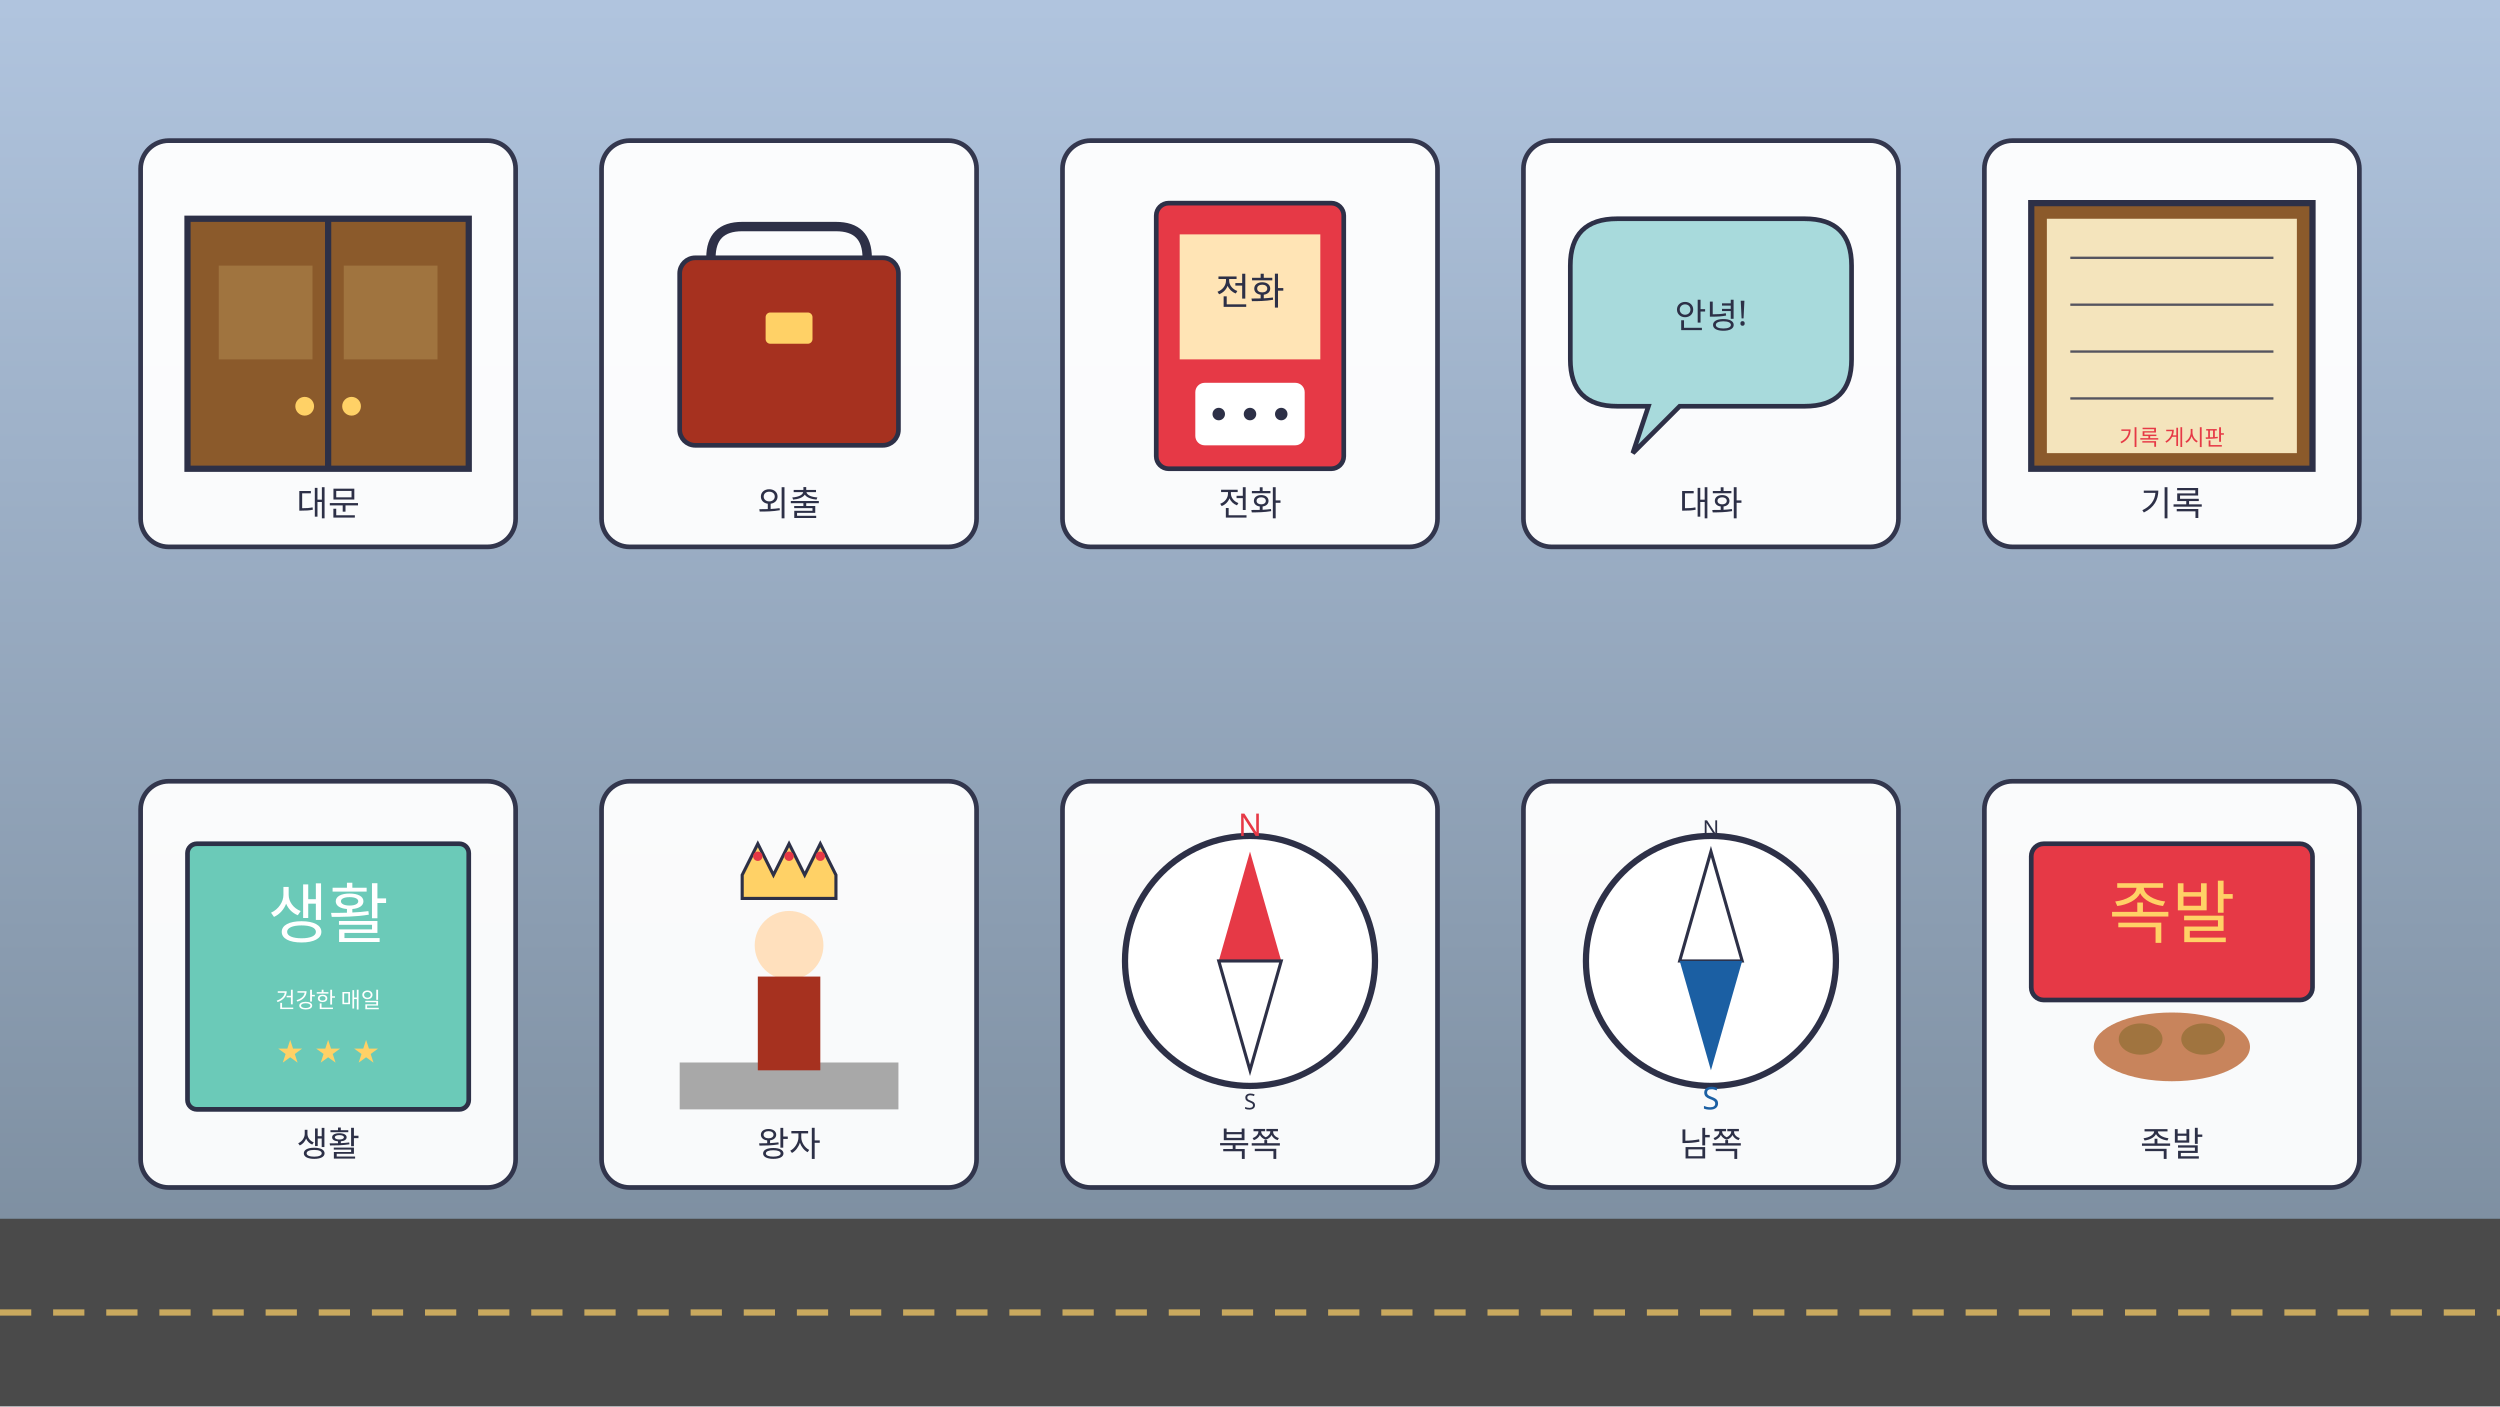
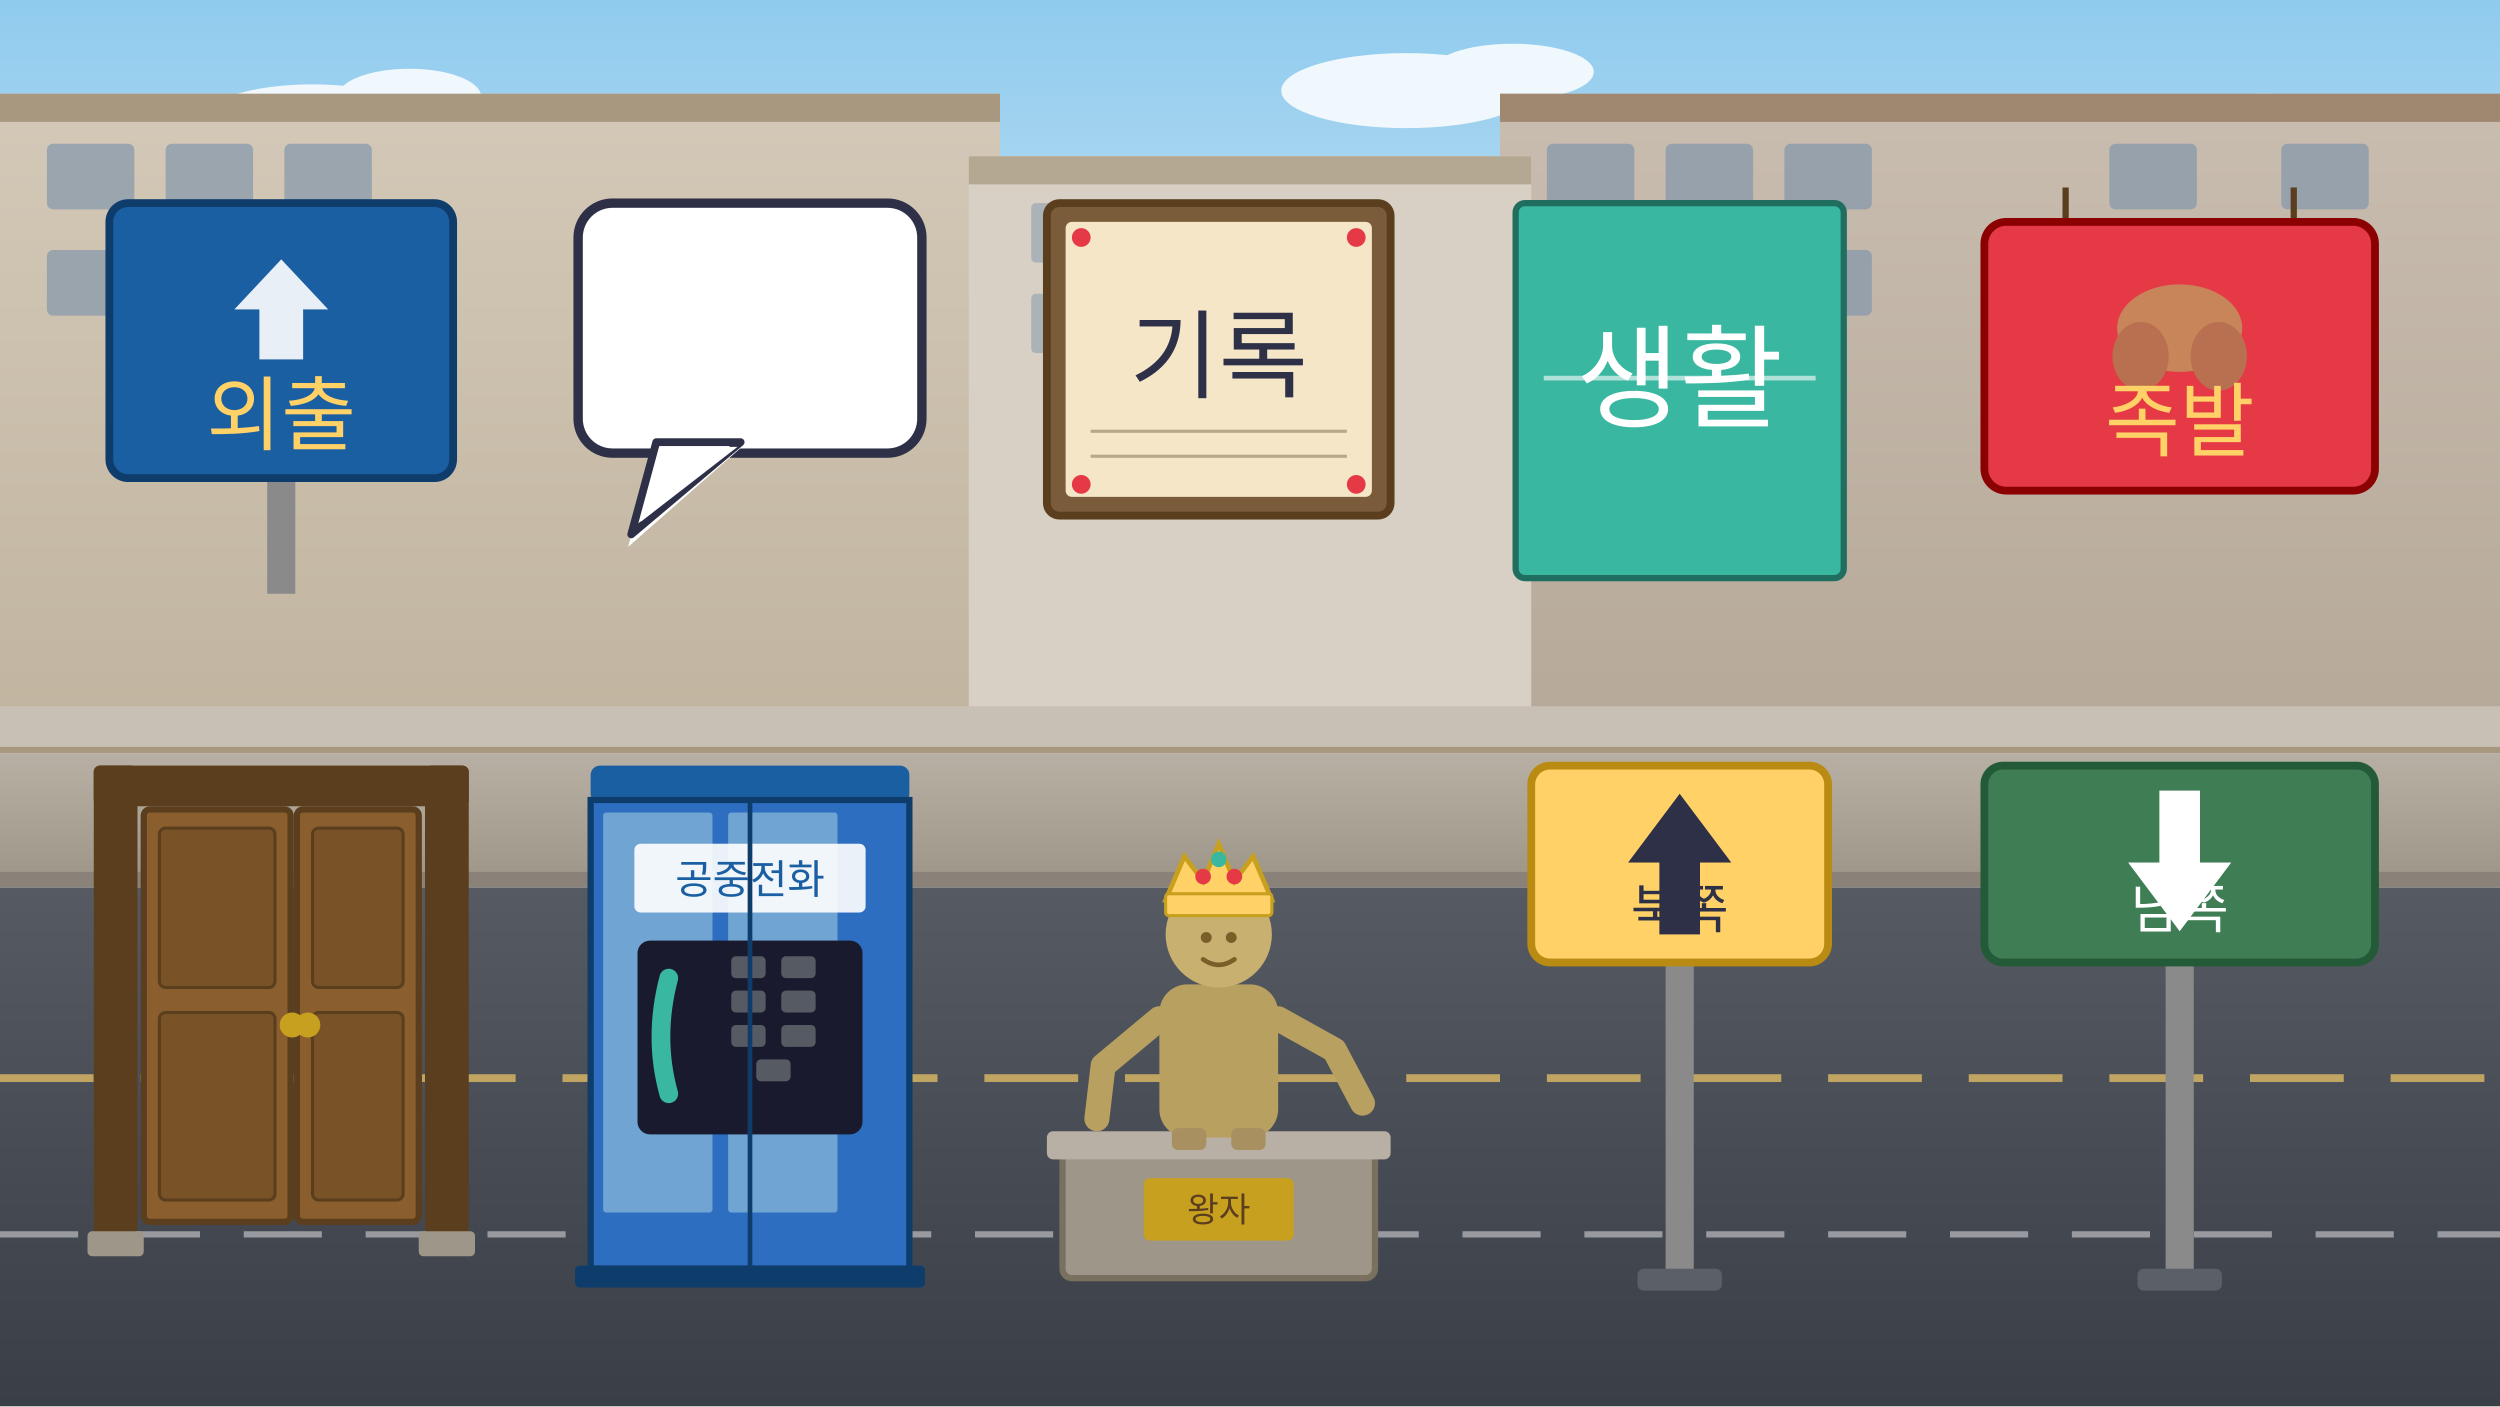
<svg xmlns="http://www.w3.org/2000/svg" viewBox="0 0 1600 900" preserveAspectRatio="xMidYMid meet" aria-label="거리 사건 일러스트">
  <defs>
-     <linearGradient id="rd-sky" x1="0" y1="0" x2="0" y2="1">
-       <stop offset="0" stop-color="#B0C4DE" />
-       <stop offset="1" stop-color="#778899" />
+     <linearGradient id="st-sky" x1="0" y1="0" x2="0" y2="1">
+       <stop offset="0" stop-color="#8FCBEE" />
+       <stop offset="0.5" stop-color="#BFE0F2" />
+       <stop offset="1" stop-color="#E8F4FB" />
+     </linearGradient>
+     <linearGradient id="st-wall-l" x1="0" y1="0" x2="0" y2="1">
+       <stop offset="0" stop-color="#D4C9B8" />
+       <stop offset="1" stop-color="#C0B49F" />
+     </linearGradient>
+     <linearGradient id="st-wall-r" x1="0" y1="0" x2="0" y2="1">
+       <stop offset="0" stop-color="#C9BDB0" />
+       <stop offset="1" stop-color="#B5A898" />
+     </linearGradient>
+     <linearGradient id="st-road" x1="0" y1="0" x2="0" y2="1">
+       <stop offset="0" stop-color="#555A63" />
+       <stop offset="1" stop-color="#3A3E46" />
+     </linearGradient>
+     <linearGradient id="st-sidewalk" x1="0" y1="0" x2="0" y2="1">
+       <stop offset="0" stop-color="#B8B0A4" />
+       <stop offset="1" stop-color="#9E9688" />
    </linearGradient>
  </defs>
-   <rect x="0" y="0" width="1600" height="900" fill="url(#rd-sky)" />
-   <rect x="0" y="780" width="1600" height="120" fill="#4a4a4a" />
-   <g stroke="#FFD166" stroke-width="4" stroke-dasharray="20 14" opacity="0.7">
-     <line x1="0" y1="840" x2="1600" y2="840" />
+   <rect x="0" y="0" width="1600" height="460" fill="url(#st-sky)" />
+   <g fill="#ffffff" opacity="0.85">
+     <ellipse cx="200" cy="76" rx="70" ry="22" />
+     <ellipse cx="262" cy="62" rx="46" ry="18" />
+     <ellipse cx="900" cy="58" rx="80" ry="24" />
+     <ellipse cx="968" cy="46" rx="52" ry="18" />
+     <ellipse cx="1390" cy="86" rx="60" ry="18" />
+     <ellipse cx="1448" cy="74" rx="38" ry="14" />
  </g>
-   <g transform="translate(90,90)">
-     <rect x="0" y="0" width="240" height="260" rx="18" fill="#fff" opacity="0.95" stroke="#2D3047" stroke-width="3" />
-     <rect x="30" y="50" width="180" height="160" fill="#8B5A2B" stroke="#2D3047" stroke-width="4" />
-     <line x1="120" y1="50" x2="120" y2="210" stroke="#2D3047" stroke-width="4" />
-     <rect x="50" y="80" width="60" height="60" fill="#A0743F" />
-     <rect x="130" y="80" width="60" height="60" fill="#A0743F" />
-     <circle cx="105" cy="170" r="6" fill="#FFD166" />
-     <circle cx="135" cy="170" r="6" fill="#FFD166" />
-     <text x="120" y="240" text-anchor="middle" font-family="'Gowun Dodum', sans-serif" font-size="22" fill="#2D3047">대문</text>
+   <rect x="0" y="60" width="640" height="420" fill="url(#st-wall-l)" />
+   <rect x="0" y="60" width="640" height="18" fill="#A89880" />
+   <g fill="#7E93AB" opacity="0.65">
+     <rect x="30" y="92" width="56" height="42" rx="4" />
+     <rect x="106" y="92" width="56" height="42" rx="4" />
+     <rect x="182" y="92" width="56" height="42" rx="4" />
+     <rect x="30" y="160" width="56" height="42" rx="4" />
+     <rect x="106" y="160" width="56" height="42" rx="4" />
+     <rect x="182" y="160" width="56" height="42" rx="4" />
  </g>
-   <g transform="translate(385,90)">
-     <rect x="0" y="0" width="240" height="260" rx="18" fill="#fff" opacity="0.95" stroke="#2D3047" stroke-width="3" />
-     <path d="M 70,75 Q 70,55 90,55 L 150,55 Q 170,55 170,75" stroke="#2D3047" stroke-width="6" fill="none" />
-     <rect x="50" y="75" width="140" height="120" rx="10" fill="#A6311F" stroke="#2D3047" stroke-width="3" />
-     <rect x="105" y="110" width="30" height="20" rx="3" fill="#FFD166" />
-     <text x="120" y="240" text-anchor="middle" font-family="'Gowun Dodum', sans-serif" font-size="22" fill="#2D3047">외출</text>
+   <rect x="960" y="60" width="640" height="420" fill="url(#st-wall-r)" />
+   <rect x="960" y="60" width="640" height="18" fill="#A08870" />
+   <g fill="#7E93AB" opacity="0.65">
+     <rect x="990" y="92" width="56" height="42" rx="4" />
+     <rect x="1066" y="92" width="56" height="42" rx="4" />
+     <rect x="1142" y="92" width="56" height="42" rx="4" />
+     <rect x="1350" y="92" width="56" height="42" rx="4" />
+     <rect x="1460" y="92" width="56" height="42" rx="4" />
+     <rect x="990" y="160" width="56" height="42" rx="4" />
+     <rect x="1066" y="160" width="56" height="42" rx="4" />
+     <rect x="1142" y="160" width="56" height="42" rx="4" />
  </g>
-   <g transform="translate(680,90)">
-     <rect x="0" y="0" width="240" height="260" rx="18" fill="#fff" opacity="0.95" stroke="#2D3047" stroke-width="3" />
-     <rect x="60" y="40" width="120" height="170" rx="8" fill="#E63946" stroke="#2D3047" stroke-width="3" />
-     <rect x="75" y="60" width="90" height="80" fill="#FFE4B5" />
-     <rect x="85" y="155" width="70" height="40" rx="6" fill="#fff" />
-     <text x="120" y="105" text-anchor="middle" font-family="'Jua', sans-serif" font-size="24" fill="#2D3047">전화</text>
-     <circle cx="100" cy="175" r="4" fill="#2D3047" />
-     <circle cx="120" cy="175" r="4" fill="#2D3047" />
-     <circle cx="140" cy="175" r="4" fill="#2D3047" />
-     <text x="120" y="240" text-anchor="middle" font-family="'Gowun Dodum', sans-serif" font-size="22" fill="#2D3047">전화</text>
+   <rect x="620" y="100" width="360" height="380" fill="#D8D0C4" />
+   <rect x="620" y="100" width="360" height="18" fill="#B4A892" />
+   <g fill="#7E93AB" opacity="0.5">
+     <rect x="660" y="130" width="50" height="38" rx="3" />
+     <rect x="730" y="130" width="50" height="38" rx="3" />
+     <rect x="800" y="130" width="50" height="38" rx="3" />
+     <rect x="660" y="188" width="50" height="38" rx="3" />
+     <rect x="730" y="188" width="50" height="38" rx="3" />
+     <rect x="800" y="188" width="50" height="38" rx="3" />
  </g>
-   <g transform="translate(975,90)">
-     <rect x="0" y="0" width="240" height="260" rx="18" fill="#fff" opacity="0.95" stroke="#2D3047" stroke-width="3" />
-     <path d="M 30,80 Q 30,50 60,50 L 180,50 Q 210,50 210,80 L 210,140 Q 210,170 180,170 L 100,170 L 70,200 L 80,170 L 60,170 Q 30,170 30,140 Z" fill="#A8DADC" stroke="#2D3047" stroke-width="3" />
-     <text x="120" y="120" text-anchor="middle" font-family="'Jua', sans-serif" font-size="22" fill="#2D3047">안녕!</text>
-     <text x="120" y="240" text-anchor="middle" font-family="'Gowun Dodum', sans-serif" font-size="22" fill="#2D3047">대화</text>
+   <rect x="0" y="452" width="1600" height="28" fill="#C8C0B4" />
+   <rect x="0" y="478" width="1600" height="4" fill="#A89880" />
+   <rect x="0" y="482" width="1600" height="80" fill="url(#st-sidewalk)" />
+   <rect x="0" y="558" width="1600" height="10" fill="#8A8278" />
+   <rect x="0" y="568" width="1600" height="332" fill="url(#st-road)" />
+   <g stroke="#FFD166" stroke-width="5" stroke-dasharray="60,30" opacity="0.65">
+     <line x1="0" y1="690" x2="1600" y2="690" />
  </g>
-   <g transform="translate(1270,90)">
-     <rect x="0" y="0" width="240" height="260" rx="18" fill="#fff" opacity="0.95" stroke="#2D3047" stroke-width="3" />
-     <rect x="30" y="40" width="180" height="170" fill="#8B5A2B" stroke="#2D3047" stroke-width="4" />
-     <rect x="40" y="50" width="160" height="150" fill="#F4E4BC" />
-     <g stroke="#2D3047" stroke-width="1.5" opacity="0.8">
-       <line x1="55" y1="75" x2="185" y2="75" />
-       <line x1="55" y1="105" x2="185" y2="105" />
-       <line x1="55" y1="135" x2="185" y2="135" />
-       <line x1="55" y1="165" x2="185" y2="165" />
+   <g stroke="#ffffff" stroke-width="4" stroke-dasharray="50,28" opacity="0.45">
+     <line x1="0" y1="790" x2="1600" y2="790" />
+   </g>
+   <g data-hit="1" transform="translate(50,120)">
+     <rect class="hit-pad" x="0" y="0" width="260" height="260" fill="transparent" />
+     <rect x="121" y="184" width="18" height="76" fill="#8A8A8A" />
+     <rect x="20" y="10" width="220" height="176" rx="12" fill="#1B5FA3" stroke="#0E3C6B" stroke-width="5" />
+     <polygon points="130,46 100,78 116,78 116,110 144,110 144,78 160,78" fill="#ffffff" opacity="0.9" />
+     <text x="130" y="164" text-anchor="middle" font-family="'Jua', sans-serif" font-size="52" fill="#FFD166">외출</text>
+   </g>
+   <g data-hit="3" transform="translate(360,120)">
+     <rect class="hit-pad" x="0" y="0" width="240" height="260" fill="transparent" />
+     <rect x="10" y="10" width="220" height="160" rx="22" fill="#ffffff" stroke="#2D3047" stroke-width="6" />
+     <polygon points="60,165 42,230 116,165" fill="#ffffff" />
+     <polygon points="60,163 44,222 114,163" fill="#ffffff" stroke="#2D3047" stroke-width="5" stroke-linejoin="round" />
+     <polygon points="62,166 50,214 112,166" fill="#ffffff" />
+   </g>
+   <g data-hit="4" transform="translate(660,120)">
+     <rect class="hit-pad" x="0" y="0" width="240" height="260" fill="transparent" />
+     <rect x="10" y="10" width="220" height="200" rx="8" fill="#7A5B3A" stroke="#5A3E1E" stroke-width="5" />
+     <rect x="22" y="22" width="196" height="176" rx="4" fill="#F5E6C8" />
+     <text x="120" y="130" text-anchor="middle" font-family="'Jua', sans-serif" font-size="62" fill="#2D3047">기록</text>
+     <circle cx="32" cy="32" r="6" fill="#E63946" />
+     <circle cx="208" cy="32" r="6" fill="#E63946" />
+     <circle cx="32" cy="190" r="6" fill="#E63946" />
+     <circle cx="208" cy="190" r="6" fill="#E63946" />
+     <line x1="38" y1="156" x2="202" y2="156" stroke="#B8A888" stroke-width="2" />
+     <line x1="38" y1="172" x2="202" y2="172" stroke="#B8A888" stroke-width="2" />
+   </g>
+   <g data-hit="5" transform="translate(960,120)">
+     <rect class="hit-pad" x="0" y="0" width="230" height="260" fill="transparent" />
+     <rect x="10" y="10" width="210" height="240" rx="6" fill="#39B7A0" stroke="#1F6E60" stroke-width="4" />
+     <text x="115" y="148" text-anchor="middle" font-family="'Jua', sans-serif" font-size="72" fill="#ffffff">생활</text>
+     <line x1="28" y1="122" x2="202" y2="122" stroke="#ffffff" stroke-width="3" opacity="0.6" />
+   </g>
+   <g data-hit="9" transform="translate(1250,120)">
+     <rect class="hit-pad" x="0" y="0" width="290" height="260" fill="transparent" />
+     <line x1="72" y1="0" x2="72" y2="24" stroke="#5A3E1E" stroke-width="4" />
+     <line x1="218" y1="0" x2="218" y2="24" stroke="#5A3E1E" stroke-width="4" />
+     <rect x="20" y="22" width="250" height="172" rx="14" fill="#E63946" stroke="#8B0000" stroke-width="5" />
+     <ellipse cx="145" cy="90" rx="40" ry="28" fill="#C8855A" />
+     <ellipse cx="120" cy="108" rx="18" ry="22" fill="#B87050" />
+     <ellipse cx="170" cy="108" rx="18" ry="22" fill="#B87050" />
+     <text x="145" y="168" text-anchor="middle" font-family="'Jua', sans-serif" font-size="52" fill="#FFD166">족발</text>
+   </g>
+   <g data-hit="0" transform="translate(50,480)">
+     <rect class="hit-pad" x="0" y="0" width="260" height="350" fill="transparent" />
+     <rect x="10" y="10" width="28" height="300" rx="4" fill="#5A3E1E" />
+     <rect x="222" y="10" width="28" height="300" rx="4" fill="#5A3E1E" />
+     <rect x="10" y="10" width="240" height="26" rx="4" fill="#5A3E1E" />
+     <rect x="42" y="38" width="94" height="264" rx="4" fill="#8B5E2E" stroke="#5A3E1E" stroke-width="4" />
+     <rect x="140" y="38" width="78" height="264" rx="4" fill="#8B5E2E" stroke="#5A3E1E" stroke-width="4" />
+     <rect x="52" y="50" width="74" height="102" rx="4" fill="#7A5228" stroke="#5A3E1E" stroke-width="2" />
+     <rect x="52" y="168" width="74" height="120" rx="4" fill="#7A5228" stroke="#5A3E1E" stroke-width="2" />
+     <rect x="150" y="50" width="58" height="102" rx="4" fill="#7A5228" stroke="#5A3E1E" stroke-width="2" />
+     <rect x="150" y="168" width="58" height="120" rx="4" fill="#7A5228" stroke="#5A3E1E" stroke-width="2" />
+     <circle cx="137" cy="176" r="8" fill="#C8A020" />
+     <circle cx="147" cy="176" r="8" fill="#C8A020" />
+     <rect x="6" y="308" width="36" height="16" rx="3" fill="#9E9688" />
+     <rect x="218" y="308" width="36" height="16" rx="3" fill="#9E9688" />
+   </g>
+   <g data-hit="2" transform="translate(360,480)">
+     <rect class="hit-pad" x="0" y="0" width="240" height="350" fill="transparent" />
+     <rect x="18" y="10" width="204" height="24" rx="6" fill="#1B5FA3" />
+     <rect x="18" y="32" width="204" height="300" fill="#2D6EC0" stroke="#0E3C6B" stroke-width="4" />
+     <rect x="26" y="40" width="70" height="256" rx="2" fill="#BFE7EA" opacity="0.45" />
+     <rect x="106" y="40" width="70" height="256" rx="2" fill="#BFE7EA" opacity="0.45" />
+     <rect x="46" y="60" width="148" height="44" rx="4" fill="#ffffff" opacity="0.9" />
+     <text x="120" y="92" text-anchor="middle" font-family="'Jua', sans-serif" font-size="26" fill="#1B5FA3">공중전화</text>
+     <rect x="48" y="122" width="144" height="124" rx="8" fill="#1a1a2e" />
+     <path d="M 68,146 Q 58,184 68,220" stroke="#39B7A0" stroke-width="12" fill="none" stroke-linecap="round" />
+     <g fill="#555A63">
+       <rect x="108" y="132" width="22" height="14" rx="3" />
+       <rect x="140" y="132" width="22" height="14" rx="3" />
+       <rect x="108" y="154" width="22" height="14" rx="3" />
+       <rect x="140" y="154" width="22" height="14" rx="3" />
+       <rect x="108" y="176" width="22" height="14" rx="3" />
+       <rect x="140" y="176" width="22" height="14" rx="3" />
+       <rect x="124" y="198" width="22" height="14" rx="3" />
    </g>
-     <text x="120" y="195" text-anchor="middle" font-family="'Jua', sans-serif" font-size="14" fill="#E63946">기록 게시판</text>
-     <text x="120" y="240" text-anchor="middle" font-family="'Gowun Dodum', sans-serif" font-size="22" fill="#2D3047">기록</text>
+     <line x1="120" y1="32" x2="120" y2="332" stroke="#0E3C6B" stroke-width="3" />
+     <rect x="8" y="330" width="224" height="14" rx="3" fill="#0E3C6B" />
  </g>
-   <g transform="translate(90,500)">
-     <rect x="0" y="0" width="240" height="260" rx="18" fill="#fff" opacity="0.95" stroke="#2D3047" stroke-width="3" />
-     <rect x="30" y="40" width="180" height="170" rx="6" fill="#6BCAB8" stroke="#2D3047" stroke-width="3" />
-     <text x="120" y="100" text-anchor="middle" font-family="'Jua', sans-serif" font-size="42" fill="#fff">생활</text>
-     <text x="120" y="145" text-anchor="middle" font-family="'Gowun Dodum', sans-serif" font-size="14" fill="#fff">건강한 매일</text>
-     <text x="120" y="180" text-anchor="middle" font-family="'Jua', sans-serif" font-size="20" fill="#FFD166">★ ★ ★</text>
-     <text x="120" y="240" text-anchor="middle" font-family="'Gowun Dodum', sans-serif" font-size="22" fill="#2D3047">생활</text>
+   <g data-hit="6" transform="translate(660,480)">
+     <rect class="hit-pad" x="0" y="0" width="240" height="350" fill="transparent" />
+     <rect x="20" y="254" width="200" height="84" rx="6" fill="#9E9688" stroke="#7A7060" stroke-width="4" />
+     <rect x="10" y="244" width="220" height="18" rx="4" fill="#B8B0A4" />
+     <rect x="72" y="274" width="96" height="40" rx="4" fill="#C8A020" />
+     <text x="120" y="302" text-anchor="middle" font-family="'Jua', sans-serif" font-size="22" fill="#5A3E1E">왕자</text>
+     <rect x="82" y="150" width="76" height="98" rx="18" fill="#B8A060" />
+     <path d="M 82,172 L 46,202 L 42,236" stroke="#B8A060" stroke-width="16" fill="none" stroke-linecap="round" stroke-linejoin="round" />
+     <path d="M 158,172 L 194,192 L 212,226" stroke="#B8A060" stroke-width="16" fill="none" stroke-linecap="round" stroke-linejoin="round" />
+     <circle cx="120" cy="118" r="34" fill="#C8B070" />
+     <polygon points="86,96 98,68 110,84 120,60 130,84 142,68 154,96" fill="#FFD166" stroke="#C8A020" stroke-width="3" />
+     <rect x="86" y="92" width="68" height="14" rx="2" fill="#FFD166" stroke="#C8A020" stroke-width="2" />
+     <circle cx="110" cy="81" r="5" fill="#E63946" />
+     <circle cx="120" cy="70" r="5" fill="#39B7A0" />
+     <circle cx="130" cy="81" r="5" fill="#E63946" />
+     <circle cx="112" cy="120" r="3.5" fill="#7A5E28" />
+     <circle cx="128" cy="120" r="3.5" fill="#7A5E28" />
+     <path d="M 110,134 Q 120,141 130,134" stroke="#7A5E28" stroke-width="3" fill="none" stroke-linecap="round" />
+     <rect x="90" y="242" width="22" height="14" rx="4" fill="#A89060" />
+     <rect x="128" y="242" width="22" height="14" rx="4" fill="#A89060" />
  </g>
-   <g transform="translate(385,500)">
-     <rect x="0" y="0" width="240" height="260" rx="18" fill="#fff" opacity="0.95" stroke="#2D3047" stroke-width="3" />
-     <rect x="50" y="180" width="140" height="30" fill="#A8A8A8" />
-     <polygon points="90,60 100,40 110,60 120,40 130,60 140,40 150,60 150,75 90,75" fill="#FFD166" stroke="#2D3047" stroke-width="2" />
-     <circle cx="100" cy="48" r="3" fill="#E63946" />
-     <circle cx="120" cy="48" r="3" fill="#E63946" />
-     <circle cx="140" cy="48" r="3" fill="#E63946" />
-     <circle cx="120" cy="105" r="22" fill="#FFE0BD" />
-     <rect x="100" y="125" width="40" height="60" fill="#A6311F" />
-     <text x="120" y="240" text-anchor="middle" font-family="'Gowun Dodum', sans-serif" font-size="22" fill="#2D3047">왕자</text>
+   <g data-hit="7" transform="translate(960,480)">
+     <rect class="hit-pad" x="0" y="0" width="230" height="350" fill="transparent" />
+     <rect x="106" y="134" width="18" height="206" fill="#8A8A8A" />
+     <rect x="20" y="10" width="190" height="126" rx="12" fill="#FFD166" stroke="#B98B12" stroke-width="5" />
+     <polygon points="115,28 82,72 102,72 102,118 128,118 128,72 148,72" fill="#2D3047" />
+     <text x="115" y="114" text-anchor="middle" font-family="'Jua', sans-serif" font-size="34" fill="#2D3047">북쪽</text>
+     <rect x="88" y="332" width="54" height="14" rx="4" fill="#5A5F68" />
  </g>
-   <g transform="translate(680,500)">
-     <rect x="0" y="0" width="240" height="260" rx="18" fill="#fff" opacity="0.95" stroke="#2D3047" stroke-width="3" />
-     <circle cx="120" cy="115" r="80" fill="#fff" stroke="#2D3047" stroke-width="4" />
-     <polygon points="120,45 100,115 140,115" fill="#E63946" />
-     <polygon points="120,185 100,115 140,115" fill="#fff" stroke="#2D3047" stroke-width="2" />
-     <text x="120" y="35" text-anchor="middle" font-family="'Jua', sans-serif" font-size="20" fill="#E63946">N</text>
-     <text x="120" y="210" text-anchor="middle" font-family="'Jua', sans-serif" font-size="14" fill="#2D3047">S</text>
-     <text x="120" y="240" text-anchor="middle" font-family="'Gowun Dodum', sans-serif" font-size="22" fill="#2D3047">북쪽</text>
-   </g>
-   <g transform="translate(975,500)">
-     <rect x="0" y="0" width="240" height="260" rx="18" fill="#fff" opacity="0.95" stroke="#2D3047" stroke-width="3" />
-     <circle cx="120" cy="115" r="80" fill="#fff" stroke="#2D3047" stroke-width="4" />
-     <polygon points="120,45 100,115 140,115" fill="#fff" stroke="#2D3047" stroke-width="2" />
-     <polygon points="120,185 100,115 140,115" fill="#1B5FA3" />
-     <text x="120" y="35" text-anchor="middle" font-family="'Jua', sans-serif" font-size="14" fill="#2D3047">N</text>
-     <text x="120" y="210" text-anchor="middle" font-family="'Jua', sans-serif" font-size="20" fill="#1B5FA3">S</text>
-     <text x="120" y="240" text-anchor="middle" font-family="'Gowun Dodum', sans-serif" font-size="22" fill="#2D3047">남쪽</text>
-   </g>
-   <g transform="translate(1270,500)">
-     <rect x="0" y="0" width="240" height="260" rx="18" fill="#fff" opacity="0.95" stroke="#2D3047" stroke-width="3" />
-     <rect x="30" y="40" width="180" height="100" rx="8" fill="#E63946" stroke="#2D3047" stroke-width="3" />
-     <text x="120" y="100" text-anchor="middle" font-family="'Jua', sans-serif" font-size="44" fill="#FFD166">족발</text>
-     <ellipse cx="120" cy="170" rx="50" ry="22" fill="#C8845C" />
-     <ellipse cx="100" cy="165" rx="14" ry="10" fill="#A0743F" />
-     <ellipse cx="140" cy="165" rx="14" ry="10" fill="#A0743F" />
-     <text x="120" y="240" text-anchor="middle" font-family="'Gowun Dodum', sans-serif" font-size="22" fill="#2D3047">족발</text>
+   <g data-hit="8" transform="translate(1250,480)">
+     <rect class="hit-pad" x="0" y="0" width="290" height="350" fill="transparent" />
+     <rect x="136" y="134" width="18" height="206" fill="#8A8A8A" />
+     <rect x="20" y="10" width="250" height="126" rx="12" fill="#3F7D54" stroke="#235A38" stroke-width="5" />
+     <polygon points="145,116 112,72 132,72 132,26 158,26 158,72 178,72" fill="#ffffff" />
+     <text x="145" y="114" text-anchor="middle" font-family="'Jua', sans-serif" font-size="34" fill="#ffffff">남쪽</text>
+     <rect x="118" y="332" width="54" height="14" rx="4" fill="#5A5F68" />
  </g>
</svg>
